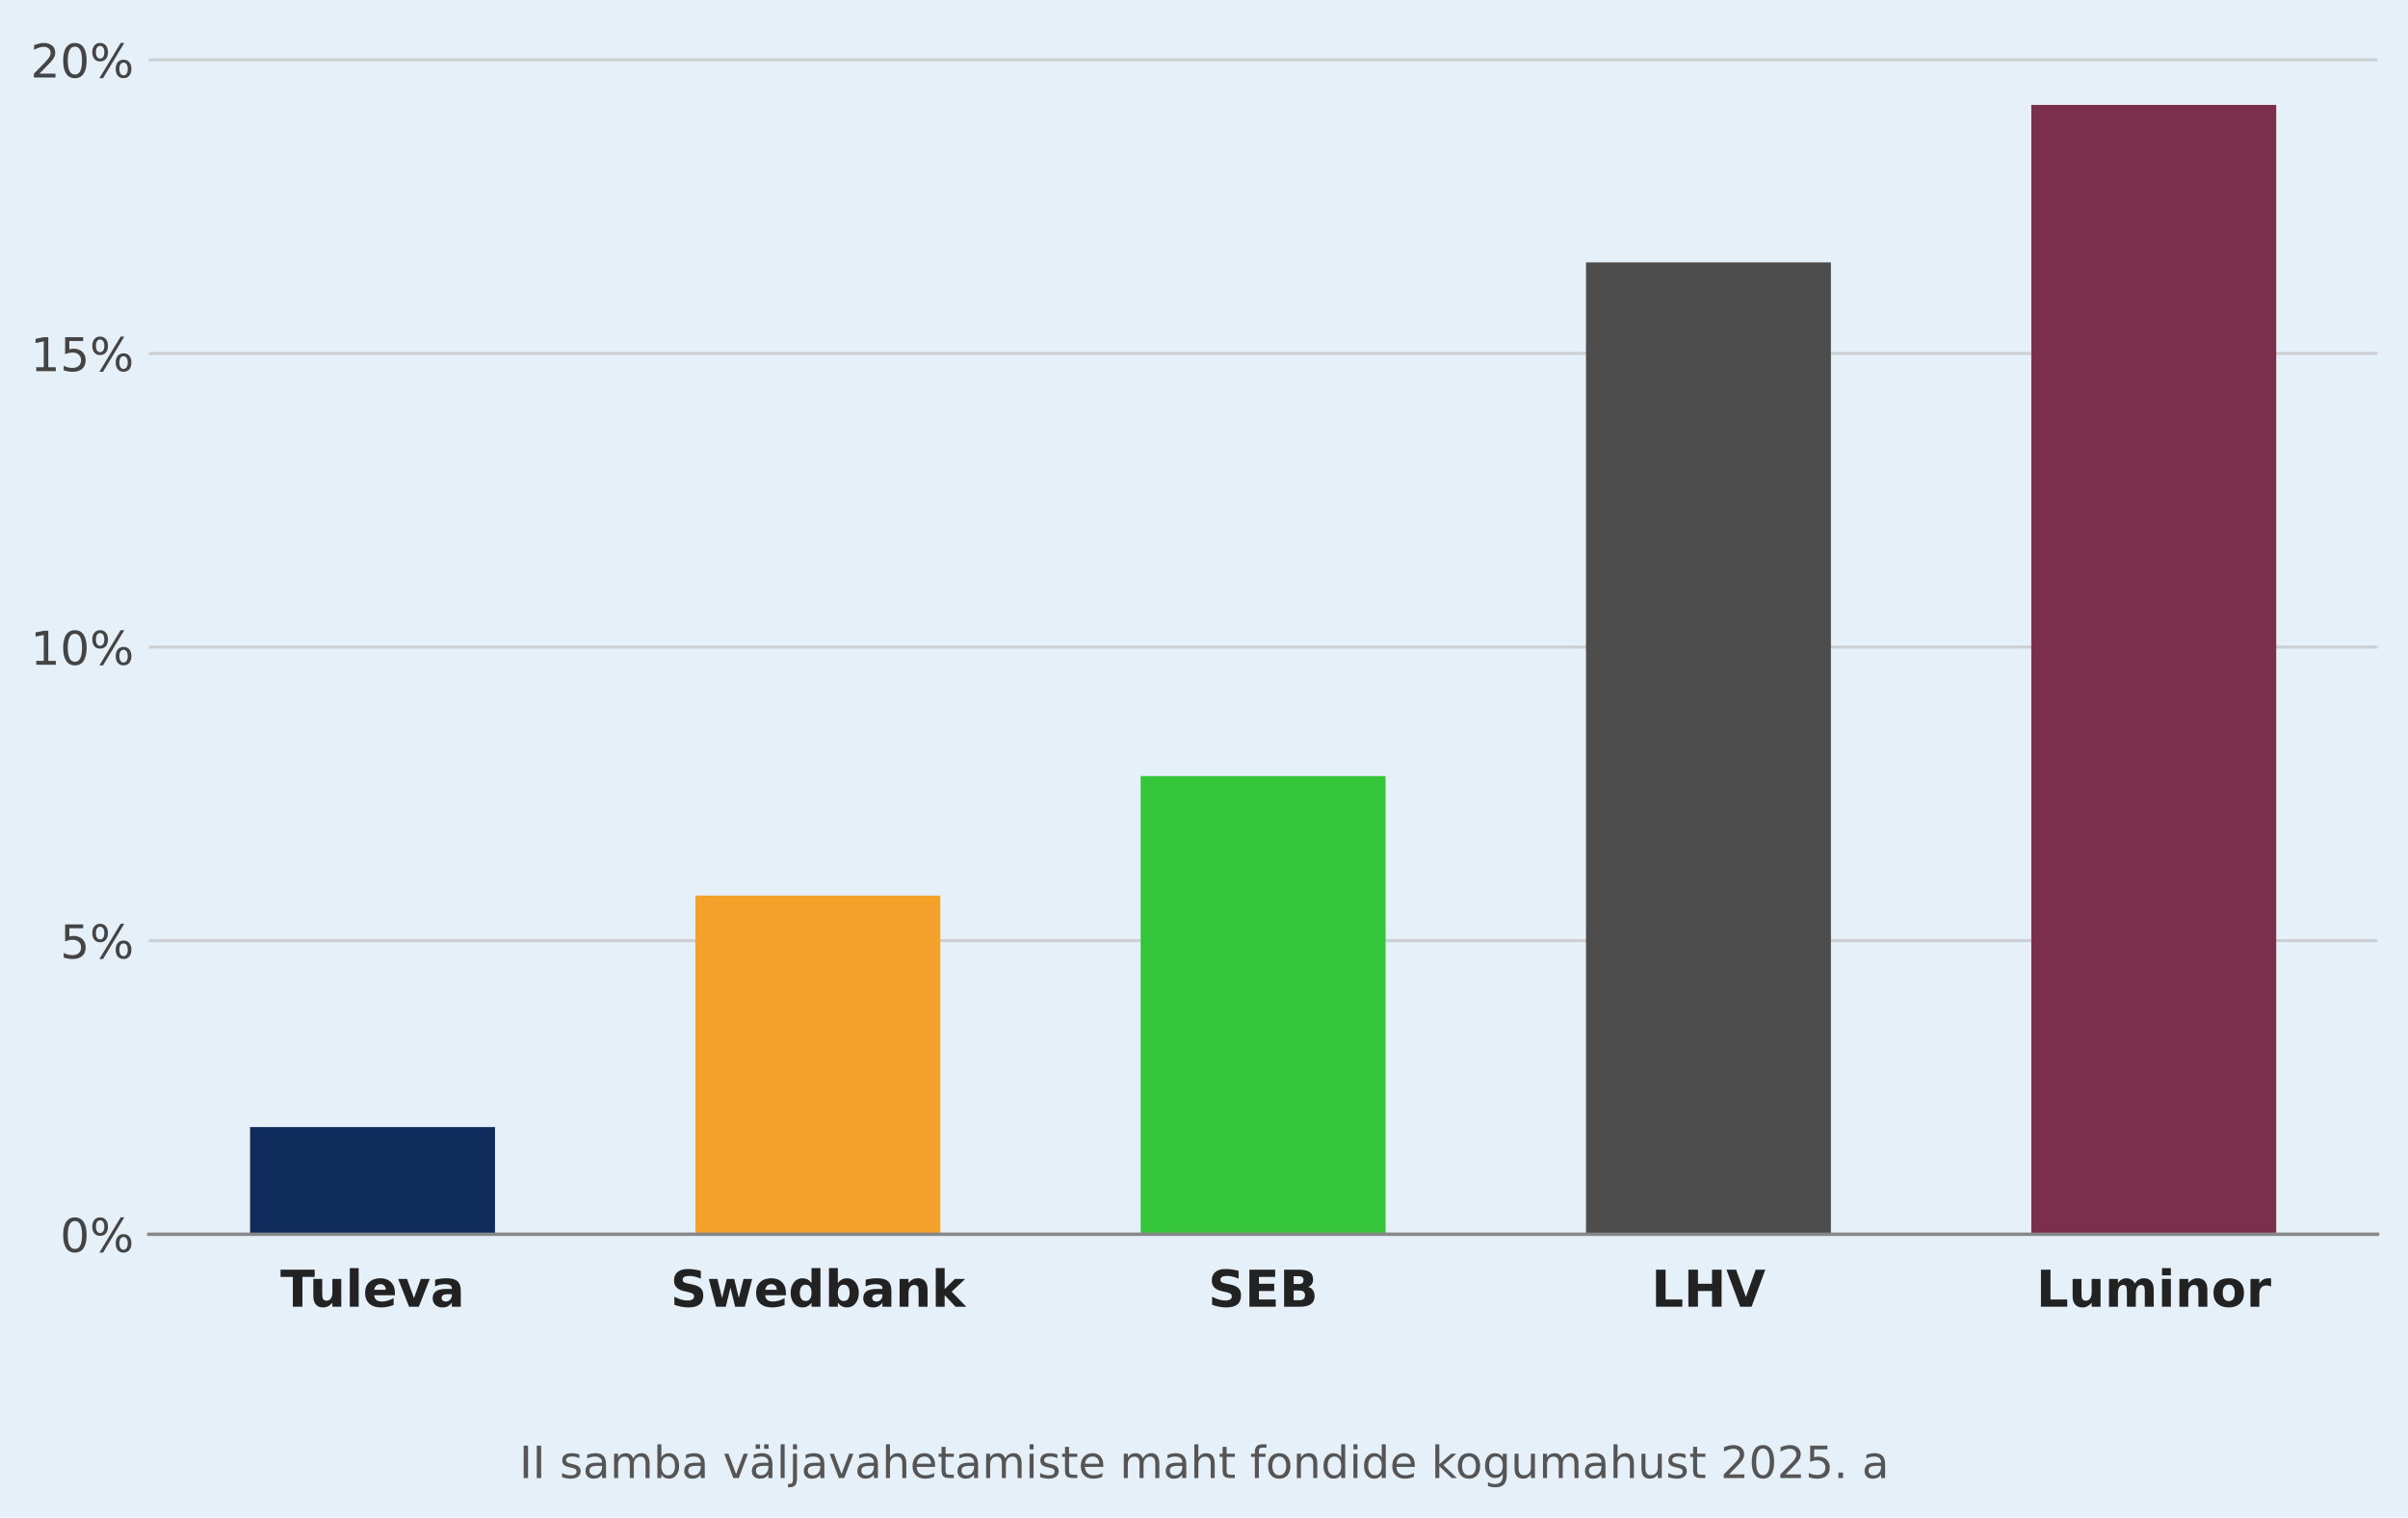
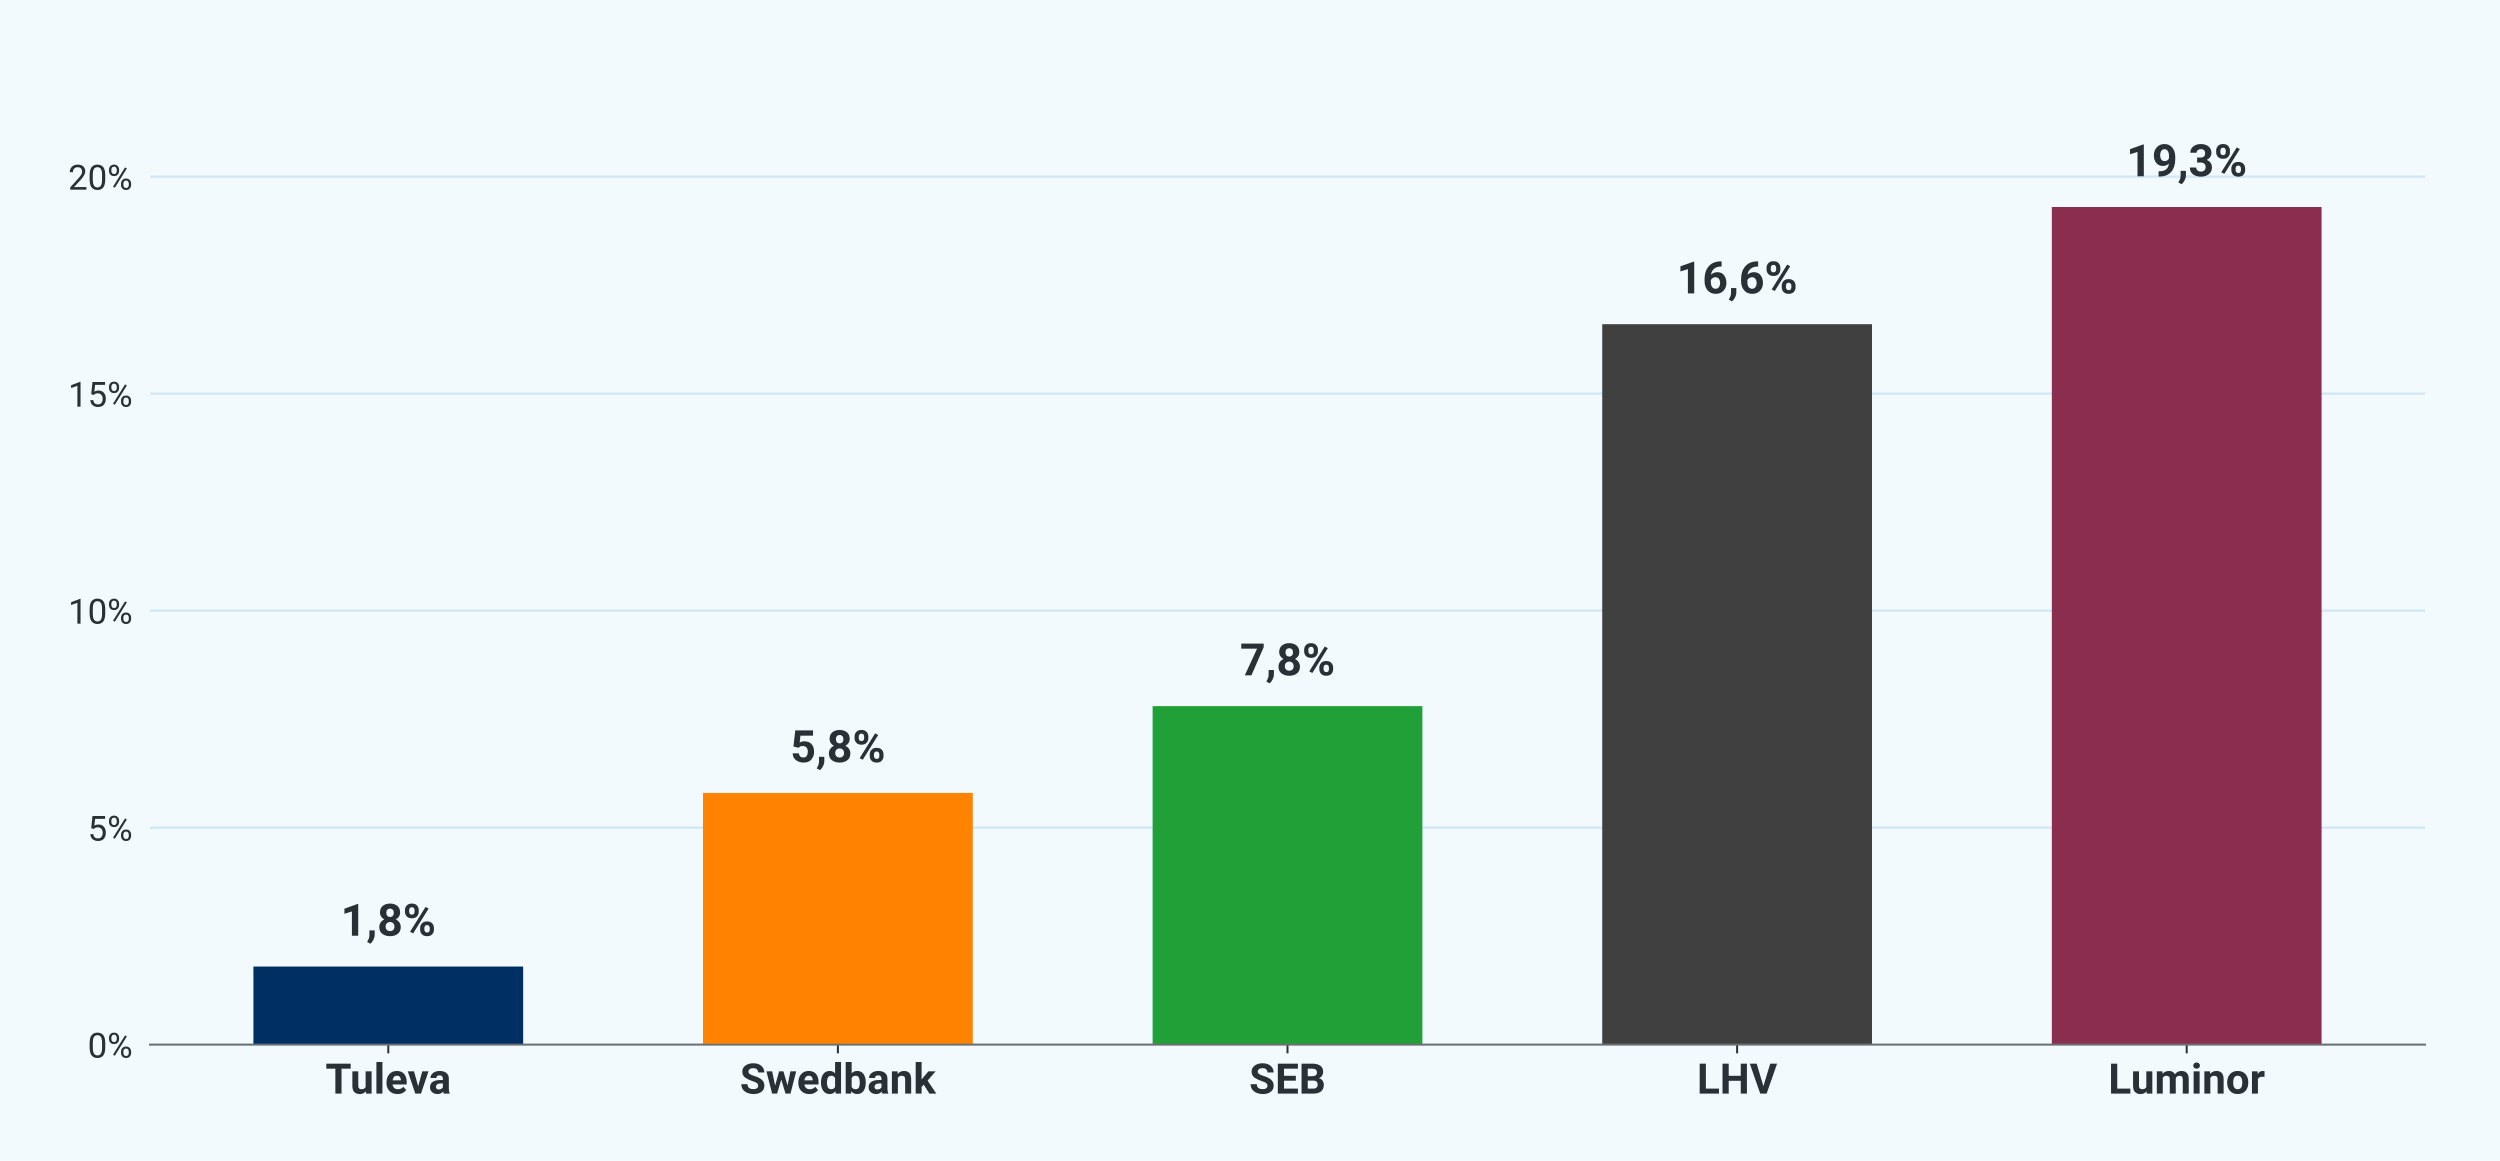
- <svg xmlns="http://www.w3.org/2000/svg" xmlns:xlink="http://www.w3.org/1999/xlink" width="568.904pt" height="358.584pt" viewBox="0 0 568.904 358.584" version="1.1">
+ <svg xmlns="http://www.w3.org/2000/svg" xmlns:xlink="http://www.w3.org/1999/xlink" width="1008pt" height="468pt" viewBox="0 0 1008 468" version="1.1">
  <defs>
    <style type="text/css">*{stroke-linejoin: round; stroke-linecap: butt}</style>
  </defs>
  <g id="figure_1">
    <g id="patch_1">
-       <path d="M 0 358.584  L 568.904 358.584  L 568.904 0  L 0 0  z " style="fill: #e5f0f8" />
+       <path d="M 0 468  L 1008 468  L 1008 0  L 0 0  z " style="fill: #f3fafe" />
    </g>
    <g id="axes_1">
      <g id="patch_2">
-         <path d="M 35.149 291.6  L 561.704 291.6  L 561.704 7.2  L 35.149 7.2  z " style="fill: #e5f0f8" />
+         <path d="M 60.48 421.2  L 977.76 421.2  L 977.76 18.72  L 60.48 18.72  z " style="fill: #f3fafe" />
      </g>
      <g id="matplotlib.axis_1">
        <g id="xtick_1">
-           <g id="line2d_1" />
+           <g id="line2d_1">
+             <defs>
+               <path id="m924ba04d6f" d="M 0 0  L 0 3.5  " style="stroke: #293036; stroke-width: 0.8" />
+             </defs>
+             <g>
+               <use xlink:href="#m924ba04d6f" x="156.559" y="421.2" style="fill: #293036; stroke: #293036; stroke-width: 0.8" />
+             </g>
+           </g>
          <g id="text_1">
-             <g style="fill: #222222" transform="translate(66.22388 308.7181) scale(0.12 -0.12)">
-               <defs>
-                 <path id="DejaVuSans-Bold-54" d="M 31 4666  L 4331 4666  L 4331 3756  L 2784 3756  L 2784 0  L 1581 0  L 1581 3756  L 31 3756  L 31 4666  z " transform="scale(0.015625)" />
-                 <path id="DejaVuSans-Bold-75" d="M 500 1363  L 500 3500  L 1625 3500  L 1625 3150  Q 1625 2866 1622 2436  Q 1619 2006 1619 1863  Q 1619 1441 1641 1255  Q 1663 1069 1716 984  Q 1784 875 1895 815  Q 2006 756 2150 756  Q 2500 756 2700 1025  Q 2900 1294 2900 1772  L 2900 3500  L 4019 3500  L 4019 0  L 2900 0  L 2900 506  Q 2647 200 2364 54  Q 2081 -91 1741 -91  Q 1134 -91 817 281  Q 500 653 500 1363  z " transform="scale(0.015625)" />
-                 <path id="DejaVuSans-Bold-6c" d="M 538 4863  L 1656 4863  L 1656 0  L 538 0  L 538 4863  z " transform="scale(0.015625)" />
-                 <path id="DejaVuSans-Bold-65" d="M 4031 1759  L 4031 1441  L 1416 1441  Q 1456 1047 1700 850  Q 1944 653 2381 653  Q 2734 653 3104 758  Q 3475 863 3866 1075  L 3866 213  Q 3469 63 3072 -14  Q 2675 -91 2278 -91  Q 1328 -91 801 392  Q 275 875 275 1747  Q 275 2603 792 3093  Q 1309 3584 2216 3584  Q 3041 3584 3536 3087  Q 4031 2591 4031 1759  z M 2881 2131  Q 2881 2450 2695 2645  Q 2509 2841 2209 2841  Q 1884 2841 1681 2658  Q 1478 2475 1428 2131  L 2881 2131  z " transform="scale(0.015625)" />
-                 <path id="DejaVuSans-Bold-76" d="M 97 3500  L 1216 3500  L 2088 1081  L 2956 3500  L 4078 3500  L 2700 0  L 1472 0  L 97 3500  z " transform="scale(0.015625)" />
-                 <path id="DejaVuSans-Bold-61" d="M 2106 1575  Q 1756 1575 1579 1456  Q 1403 1338 1403 1106  Q 1403 894 1545 773  Q 1688 653 1941 653  Q 2256 653 2472 879  Q 2688 1106 2688 1447  L 2688 1575  L 2106 1575  z M 3816 1997  L 3816 0  L 2688 0  L 2688 519  Q 2463 200 2181 54  Q 1900 -91 1497 -91  Q 953 -91 614 226  Q 275 544 275 1050  Q 275 1666 698 1953  Q 1122 2241 2028 2241  L 2688 2241  L 2688 2328  Q 2688 2594 2478 2717  Q 2269 2841 1825 2841  Q 1466 2841 1156 2769  Q 847 2697 581 2553  L 581 3406  Q 941 3494 1303 3539  Q 1666 3584 2028 3584  Q 2975 3584 3395 3211  Q 3816 2838 3816 1997  z " transform="scale(0.015625)" />
-               </defs>
-               <use xlink:href="#DejaVuSans-Bold-54" />
-               <use xlink:href="#DejaVuSans-Bold-75" transform="translate(57.21289 0)" />
-               <use xlink:href="#DejaVuSans-Bold-6c" transform="translate(128.4043 0)" />
-               <use xlink:href="#DejaVuSans-Bold-65" transform="translate(162.6816 0)" />
-               <use xlink:href="#DejaVuSans-Bold-76" transform="translate(230.5039 0)" />
-               <use xlink:href="#DejaVuSans-Bold-61" transform="translate(295.6895 0)" />
-             </g>
+             <text style="font-weight: 700; font-size: 17px; font-family: 'Roboto', 'Roboto Flex', 'Helvetica Neue', 'Arial', 'DejaVu Sans', sans-serif; text-anchor: middle; fill: #293036" x="156.559" y="440.95" transform="rotate(-0 156.5587 440.95)">Tuleva</text>
          </g>
        </g>
        <g id="xtick_2">
-           <g id="line2d_2" />
+           <g id="line2d_2">
+             <g>
+               <use xlink:href="#m924ba04d6f" x="337.839" y="421.2" style="fill: #293036; stroke: #293036; stroke-width: 0.8" />
+             </g>
+           </g>
          <g id="text_2">
-             <g style="fill: #222222" transform="translate(158.3872 308.7181) scale(0.12 -0.12)">
-               <defs>
-                 <path id="DejaVuSans-Bold-53" d="M 3834 4519  L 3834 3531  Q 3450 3703 3084 3790  Q 2719 3878 2394 3878  Q 1963 3878 1756 3759  Q 1550 3641 1550 3391  Q 1550 3203 1689 3098  Q 1828 2994 2194 2919  L 2706 2816  Q 3484 2659 3812 2340  Q 4141 2022 4141 1434  Q 4141 663 3683 286  Q 3225 -91 2284 -91  Q 1841 -91 1394 -6  Q 947 78 500 244  L 500 1259  Q 947 1022 1364 901  Q 1781 781 2169 781  Q 2563 781 2772 912  Q 2981 1044 2981 1288  Q 2981 1506 2839 1625  Q 2697 1744 2272 1838  L 1806 1941  Q 1106 2091 782 2419  Q 459 2747 459 3303  Q 459 4000 909 4375  Q 1359 4750 2203 4750  Q 2588 4750 2994 4692  Q 3400 4634 3834 4519  z " transform="scale(0.015625)" />
-                 <path id="DejaVuSans-Bold-77" d="M 225 3500  L 1313 3500  L 1900 1088  L 2491 3500  L 3425 3500  L 4013 1113  L 4603 3500  L 5691 3500  L 4769 0  L 3547 0  L 2956 2406  L 2369 0  L 1147 0  L 225 3500  z " transform="scale(0.015625)" />
-                 <path id="DejaVuSans-Bold-64" d="M 2919 2988  L 2919 4863  L 4044 4863  L 4044 0  L 2919 0  L 2919 506  Q 2688 197 2409 53  Q 2131 -91 1766 -91  Q 1119 -91 703 423  Q 288 938 288 1747  Q 288 2556 703 3070  Q 1119 3584 1766 3584  Q 2128 3584 2408 3439  Q 2688 3294 2919 2988  z M 2181 722  Q 2541 722 2730 984  Q 2919 1247 2919 1747  Q 2919 2247 2730 2509  Q 2541 2772 2181 2772  Q 1825 2772 1636 2509  Q 1447 2247 1447 1747  Q 1447 1247 1636 984  Q 1825 722 2181 722  z " transform="scale(0.015625)" />
-                 <path id="DejaVuSans-Bold-62" d="M 2400 722  Q 2759 722 2948 984  Q 3138 1247 3138 1747  Q 3138 2247 2948 2509  Q 2759 2772 2400 2772  Q 2041 2772 1848 2508  Q 1656 2244 1656 1747  Q 1656 1250 1848 986  Q 2041 722 2400 722  z M 1656 2988  Q 1888 3294 2169 3439  Q 2450 3584 2816 3584  Q 3463 3584 3878 3070  Q 4294 2556 4294 1747  Q 4294 938 3878 423  Q 3463 -91 2816 -91  Q 2450 -91 2169 54  Q 1888 200 1656 506  L 1656 0  L 538 0  L 538 4863  L 1656 4863  L 1656 2988  z " transform="scale(0.015625)" />
-                 <path id="DejaVuSans-Bold-6e" d="M 4056 2131  L 4056 0  L 2931 0  L 2931 347  L 2931 1631  Q 2931 2084 2911 2256  Q 2891 2428 2841 2509  Q 2775 2619 2662 2680  Q 2550 2741 2406 2741  Q 2056 2741 1856 2470  Q 1656 2200 1656 1722  L 1656 0  L 538 0  L 538 3500  L 1656 3500  L 1656 2988  Q 1909 3294 2193 3439  Q 2478 3584 2822 3584  Q 3428 3584 3742 3212  Q 4056 2841 4056 2131  z " transform="scale(0.015625)" />
-                 <path id="DejaVuSans-Bold-6b" d="M 538 4863  L 1656 4863  L 1656 2216  L 2944 3500  L 4244 3500  L 2534 1894  L 4378 0  L 3022 0  L 1656 1459  L 1656 0  L 538 0  L 538 4863  z " transform="scale(0.015625)" />
-               </defs>
-               <use xlink:href="#DejaVuSans-Bold-53" />
-               <use xlink:href="#DejaVuSans-Bold-77" transform="translate(72.02148 0)" />
-               <use xlink:href="#DejaVuSans-Bold-65" transform="translate(164.4043 0)" />
-               <use xlink:href="#DejaVuSans-Bold-64" transform="translate(232.2266 0)" />
-               <use xlink:href="#DejaVuSans-Bold-62" transform="translate(303.8086 0)" />
-               <use xlink:href="#DejaVuSans-Bold-61" transform="translate(375.3906 0)" />
-               <use xlink:href="#DejaVuSans-Bold-6e" transform="translate(442.8711 0)" />
-               <use xlink:href="#DejaVuSans-Bold-6b" transform="translate(514.0625 0)" />
-             </g>
+             <text style="font-weight: 700; font-size: 17px; font-family: 'Roboto', 'Roboto Flex', 'Helvetica Neue', 'Arial', 'DejaVu Sans', sans-serif; text-anchor: middle; fill: #293036" x="337.839" y="440.95" transform="rotate(-0 337.8394 440.95)">Swedbank</text>
          </g>
        </g>
        <g id="xtick_3">
-           <g id="line2d_3" />
+           <g id="line2d_3">
+             <g>
+               <use xlink:href="#m924ba04d6f" x="519.12" y="421.2" style="fill: #293036; stroke: #293036; stroke-width: 0.8" />
+             </g>
+           </g>
          <g id="text_3">
-             <g style="fill: #222222" transform="translate(285.4339 308.7181) scale(0.12 -0.12)">
-               <defs>
-                 <path id="DejaVuSans-Bold-45" d="M 588 4666  L 3834 4666  L 3834 3756  L 1791 3756  L 1791 2888  L 3713 2888  L 3713 1978  L 1791 1978  L 1791 909  L 3903 909  L 3903 0  L 588 0  L 588 4666  z " transform="scale(0.015625)" />
-                 <path id="DejaVuSans-Bold-42" d="M 2456 2859  Q 2741 2859 2887 2984  Q 3034 3109 3034 3353  Q 3034 3594 2887 3720  Q 2741 3847 2456 3847  L 1791 3847  L 1791 2859  L 2456 2859  z M 2497 819  Q 2859 819 3042 972  Q 3225 1125 3225 1434  Q 3225 1738 3044 1889  Q 2863 2041 2497 2041  L 1791 2041  L 1791 819  L 2497 819  z M 3616 2497  Q 4003 2384 4215 2081  Q 4428 1778 4428 1338  Q 4428 663 3972 331  Q 3516 0 2584 0  L 588 0  L 588 4666  L 2394 4666  Q 3366 4666 3802 4372  Q 4238 4078 4238 3431  Q 4238 3091 4078 2852  Q 3919 2613 3616 2497  z " transform="scale(0.015625)" />
-               </defs>
-               <use xlink:href="#DejaVuSans-Bold-53" />
-               <use xlink:href="#DejaVuSans-Bold-45" transform="translate(72.02148 0)" />
-               <use xlink:href="#DejaVuSans-Bold-42" transform="translate(140.332 0)" />
-             </g>
+             <text style="font-weight: 700; font-size: 17px; font-family: 'Roboto', 'Roboto Flex', 'Helvetica Neue', 'Arial', 'DejaVu Sans', sans-serif; text-anchor: middle; fill: #293036" x="519.12" y="440.95" transform="rotate(-0 519.12 440.95)">SEB</text>
          </g>
        </g>
        <g id="xtick_4">
-           <g id="line2d_4" />
+           <g id="line2d_4">
+             <g>
+               <use xlink:href="#m924ba04d6f" x="700.401" y="421.2" style="fill: #293036; stroke: #293036; stroke-width: 0.8" />
+             </g>
+           </g>
          <g id="text_4">
-             <g style="fill: #222222" transform="translate(390.1447 308.7181) scale(0.12 -0.12)">
-               <defs>
-                 <path id="DejaVuSans-Bold-4c" d="M 588 4666  L 1791 4666  L 1791 909  L 3903 909  L 3903 0  L 588 0  L 588 4666  z " transform="scale(0.015625)" />
-                 <path id="DejaVuSans-Bold-48" d="M 588 4666  L 1791 4666  L 1791 2888  L 3566 2888  L 3566 4666  L 4769 4666  L 4769 0  L 3566 0  L 3566 1978  L 1791 1978  L 1791 0  L 588 0  L 588 4666  z " transform="scale(0.015625)" />
-                 <path id="DejaVuSans-Bold-56" d="M 31 4666  L 1241 4666  L 2478 1222  L 3713 4666  L 4922 4666  L 3194 0  L 1759 0  L 31 4666  z " transform="scale(0.015625)" />
-               </defs>
-               <use xlink:href="#DejaVuSans-Bold-4c" />
-               <use xlink:href="#DejaVuSans-Bold-48" transform="translate(63.7207 0)" />
-               <use xlink:href="#DejaVuSans-Bold-56" transform="translate(147.4121 0)" />
-             </g>
+             <text style="font-weight: 700; font-size: 17px; font-family: 'Roboto', 'Roboto Flex', 'Helvetica Neue', 'Arial', 'DejaVu Sans', sans-serif; text-anchor: middle; fill: #293036" x="700.401" y="440.95" transform="rotate(-0 700.4006 440.95)">LHV</text>
          </g>
        </g>
        <g id="xtick_5">
-           <g id="line2d_5" />
+           <g id="line2d_5">
+             <g>
+               <use xlink:href="#m924ba04d6f" x="881.681" y="421.2" style="fill: #293036; stroke: #293036; stroke-width: 0.8" />
+             </g>
+           </g>
          <g id="text_5">
-             <g style="fill: #222222" transform="translate(481.0827 308.7181) scale(0.12 -0.12)">
-               <defs>
-                 <path id="DejaVuSans-Bold-6d" d="M 3781 2919  Q 3994 3244 4286 3414  Q 4578 3584 4928 3584  Q 5531 3584 5847 3212  Q 6163 2841 6163 2131  L 6163 0  L 5038 0  L 5038 1825  Q 5041 1866 5042 1909  Q 5044 1953 5044 2034  Q 5044 2406 4934 2573  Q 4825 2741 4581 2741  Q 4263 2741 4089 2478  Q 3916 2216 3909 1719  L 3909 0  L 2784 0  L 2784 1825  Q 2784 2406 2684 2573  Q 2584 2741 2328 2741  Q 2006 2741 1831 2477  Q 1656 2213 1656 1722  L 1656 0  L 531 0  L 531 3500  L 1656 3500  L 1656 2988  Q 1863 3284 2130 3434  Q 2397 3584 2719 3584  Q 3081 3584 3359 3409  Q 3638 3234 3781 2919  z " transform="scale(0.015625)" />
-                 <path id="DejaVuSans-Bold-69" d="M 538 3500  L 1656 3500  L 1656 0  L 538 0  L 538 3500  z M 538 4863  L 1656 4863  L 1656 3950  L 538 3950  L 538 4863  z " transform="scale(0.015625)" />
-                 <path id="DejaVuSans-Bold-6f" d="M 2203 2784  Q 1831 2784 1636 2517  Q 1441 2250 1441 1747  Q 1441 1244 1636 976  Q 1831 709 2203 709  Q 2569 709 2762 976  Q 2956 1244 2956 1747  Q 2956 2250 2762 2517  Q 2569 2784 2203 2784  z M 2203 3584  Q 3106 3584 3614 3096  Q 4122 2609 4122 1747  Q 4122 884 3614 396  Q 3106 -91 2203 -91  Q 1297 -91 786 396  Q 275 884 275 1747  Q 275 2609 786 3096  Q 1297 3584 2203 3584  z " transform="scale(0.015625)" />
-                 <path id="DejaVuSans-Bold-72" d="M 3138 2547  Q 2991 2616 2845 2648  Q 2700 2681 2553 2681  Q 2122 2681 1889 2404  Q 1656 2128 1656 1613  L 1656 0  L 538 0  L 538 3500  L 1656 3500  L 1656 2925  Q 1872 3269 2151 3426  Q 2431 3584 2822 3584  Q 2878 3584 2943 3579  Q 3009 3575 3134 3559  L 3138 2547  z " transform="scale(0.015625)" />
-               </defs>
-               <use xlink:href="#DejaVuSans-Bold-4c" />
-               <use xlink:href="#DejaVuSans-Bold-75" transform="translate(63.7207 0)" />
-               <use xlink:href="#DejaVuSans-Bold-6d" transform="translate(134.9121 0)" />
-               <use xlink:href="#DejaVuSans-Bold-69" transform="translate(239.1113 0)" />
-               <use xlink:href="#DejaVuSans-Bold-6e" transform="translate(273.3887 0)" />
-               <use xlink:href="#DejaVuSans-Bold-6f" transform="translate(344.5801 0)" />
-               <use xlink:href="#DejaVuSans-Bold-72" transform="translate(413.2812 0)" />
-             </g>
+             <text style="font-weight: 700; font-size: 17px; font-family: 'Roboto', 'Roboto Flex', 'Helvetica Neue', 'Arial', 'DejaVu Sans', sans-serif; text-anchor: middle; fill: #293036" x="881.681" y="440.95" transform="rotate(-0 881.6813 440.95)">Luminor</text>
          </g>
        </g>
      </g>
      <g id="matplotlib.axis_2">
        <g id="ytick_1">
          <g id="line2d_6">
-             <path d="M 35.149 291.6  L 561.704 291.6  " clip-path="url(#p8d4bcd86ec)" style="fill: none; stroke: #bbbbbb; stroke-opacity: 0.6; stroke-width: 0.7; stroke-linecap: square" />
+             <path d="M 60.48 421.2  L 977.76 421.2  " clip-path="url(#p5204984de0)" style="fill: none; stroke: #d3e8f5; stroke-linecap: square" />
          </g>
-           <g id="line2d_7" />
          <g id="text_6">
-             <g style="fill: #444444" transform="translate(14.19875 295.7791) scale(0.11 -0.11)">
-               <defs>
-                 <path id="DejaVuSans-30" d="M 2034 4250  Q 1547 4250 1301 3770  Q 1056 3291 1056 2328  Q 1056 1369 1301 889  Q 1547 409 2034 409  Q 2525 409 2770 889  Q 3016 1369 3016 2328  Q 3016 3291 2770 3770  Q 2525 4250 2034 4250  z M 2034 4750  Q 2819 4750 3233 4129  Q 3647 3509 3647 2328  Q 3647 1150 3233 529  Q 2819 -91 2034 -91  Q 1250 -91 836 529  Q 422 1150 422 2328  Q 422 3509 836 4129  Q 1250 4750 2034 4750  z " transform="scale(0.015625)" />
-                 <path id="DejaVuSans-25" d="M 4653 2053  Q 4381 2053 4226 1822  Q 4072 1591 4072 1178  Q 4072 772 4226 539  Q 4381 306 4653 306  Q 4919 306 5073 539  Q 5228 772 5228 1178  Q 5228 1588 5073 1820  Q 4919 2053 4653 2053  z M 4653 2450  Q 5147 2450 5437 2106  Q 5728 1763 5728 1178  Q 5728 594 5436 251  Q 5144 -91 4653 -91  Q 4153 -91 3862 251  Q 3572 594 3572 1178  Q 3572 1766 3864 2108  Q 4156 2450 4653 2450  z M 1428 4353  Q 1159 4353 1004 4120  Q 850 3888 850 3481  Q 850 3069 1003 2837  Q 1156 2606 1428 2606  Q 1700 2606 1854 2837  Q 2009 3069 2009 3481  Q 2009 3884 1853 4118  Q 1697 4353 1428 4353  z M 4250 4750  L 4750 4750  L 1831 -91  L 1331 -91  L 4250 4750  z M 1428 4750  Q 1922 4750 2215 4408  Q 2509 4066 2509 3481  Q 2509 2891 2217 2550  Q 1925 2209 1428 2209  Q 931 2209 642 2551  Q 353 2894 353 3481  Q 353 4063 643 4406  Q 934 4750 1428 4750  z " transform="scale(0.015625)" />
-               </defs>
-               <use xlink:href="#DejaVuSans-30" />
-               <use xlink:href="#DejaVuSans-25" transform="translate(63.62305 0)" />
-             </g>
+             <text style="font-size: 14px; font-family: 'Roboto', 'Roboto Flex', 'Helvetica Neue', 'Arial', 'DejaVu Sans', sans-serif; text-anchor: end; fill: #293036" x="53.48" y="426.45" transform="rotate(-0 53.48 426.45)">0%</text>
          </g>
        </g>
        <g id="ytick_2">
-           <g id="line2d_8">
-             <path d="M 35.149 222.234  L 561.704 222.234  " clip-path="url(#p8d4bcd86ec)" style="fill: none; stroke: #bbbbbb; stroke-opacity: 0.6; stroke-width: 0.7; stroke-linecap: square" />
+           <g id="line2d_7">
+             <path d="M 60.48 333.704  L 977.76 333.704  " clip-path="url(#p5204984de0)" style="fill: none; stroke: #d3e8f5; stroke-linecap: square" />
          </g>
-           <g id="line2d_9" />
          <g id="text_7">
-             <g style="fill: #444444" transform="translate(14.19875 226.4133) scale(0.11 -0.11)">
-               <defs>
-                 <path id="DejaVuSans-35" d="M 691 4666  L 3169 4666  L 3169 4134  L 1269 4134  L 1269 2991  Q 1406 3038 1543 3061  Q 1681 3084 1819 3084  Q 2600 3084 3056 2656  Q 3513 2228 3513 1497  Q 3513 744 3044 326  Q 2575 -91 1722 -91  Q 1428 -91 1123 -41  Q 819 9 494 109  L 494 744  Q 775 591 1075 516  Q 1375 441 1709 441  Q 2250 441 2565 725  Q 2881 1009 2881 1497  Q 2881 1984 2565 2268  Q 2250 2553 1709 2553  Q 1456 2553 1204 2497  Q 953 2441 691 2322  L 691 4666  z " transform="scale(0.015625)" />
-               </defs>
-               <use xlink:href="#DejaVuSans-35" />
-               <use xlink:href="#DejaVuSans-25" transform="translate(63.62305 0)" />
-             </g>
+             <text style="font-size: 14px; font-family: 'Roboto', 'Roboto Flex', 'Helvetica Neue', 'Arial', 'DejaVu Sans', sans-serif; text-anchor: end; fill: #293036" x="53.48" y="338.954" transform="rotate(-0 53.48 338.9543)">5%</text>
          </g>
        </g>
        <g id="ytick_3">
-           <g id="line2d_10">
-             <path d="M 35.149 152.868  L 561.704 152.868  " clip-path="url(#p8d4bcd86ec)" style="fill: none; stroke: #bbbbbb; stroke-opacity: 0.6; stroke-width: 0.7; stroke-linecap: square" />
+           <g id="line2d_8">
+             <path d="M 60.48 246.209  L 977.76 246.209  " clip-path="url(#p5204984de0)" style="fill: none; stroke: #d3e8f5; stroke-linecap: square" />
          </g>
-           <g id="line2d_11" />
          <g id="text_8">
-             <g style="fill: #444444" transform="translate(7.2 157.0474) scale(0.11 -0.11)">
-               <defs>
-                 <path id="DejaVuSans-31" d="M 794 531  L 1825 531  L 1825 4091  L 703 3866  L 703 4441  L 1819 4666  L 2450 4666  L 2450 531  L 3481 531  L 3481 0  L 794 0  L 794 531  z " transform="scale(0.015625)" />
-               </defs>
-               <use xlink:href="#DejaVuSans-31" />
-               <use xlink:href="#DejaVuSans-30" transform="translate(63.62305 0)" />
-               <use xlink:href="#DejaVuSans-25" transform="translate(127.2461 0)" />
-             </g>
+             <text style="font-size: 14px; font-family: 'Roboto', 'Roboto Flex', 'Helvetica Neue', 'Arial', 'DejaVu Sans', sans-serif; text-anchor: end; fill: #293036" x="53.48" y="251.459" transform="rotate(-0 53.48 251.4587)">10%</text>
          </g>
        </g>
        <g id="ytick_4">
-           <g id="line2d_12">
-             <path d="M 35.149 83.502  L 561.704 83.502  " clip-path="url(#p8d4bcd86ec)" style="fill: none; stroke: #bbbbbb; stroke-opacity: 0.6; stroke-width: 0.7; stroke-linecap: square" />
+           <g id="line2d_9">
+             <path d="M 60.48 158.713  L 977.76 158.713  " clip-path="url(#p5204984de0)" style="fill: none; stroke: #d3e8f5; stroke-linecap: square" />
          </g>
-           <g id="line2d_13" />
          <g id="text_9">
-             <g style="fill: #444444" transform="translate(7.2 87.68158) scale(0.11 -0.11)">
-               <use xlink:href="#DejaVuSans-31" />
-               <use xlink:href="#DejaVuSans-35" transform="translate(63.62305 0)" />
-               <use xlink:href="#DejaVuSans-25" transform="translate(127.2461 0)" />
-             </g>
+             <text style="font-size: 14px; font-family: 'Roboto', 'Roboto Flex', 'Helvetica Neue', 'Arial', 'DejaVu Sans', sans-serif; text-anchor: end; fill: #293036" x="53.48" y="163.963" transform="rotate(-0 53.48 163.963)">15%</text>
          </g>
        </g>
        <g id="ytick_5">
-           <g id="line2d_14">
-             <path d="M 35.149 14.137  L 561.704 14.137  " clip-path="url(#p8d4bcd86ec)" style="fill: none; stroke: #bbbbbb; stroke-opacity: 0.6; stroke-width: 0.7; stroke-linecap: square" />
+           <g id="line2d_10">
+             <path d="M 60.48 71.217  L 977.76 71.217  " clip-path="url(#p5204984de0)" style="fill: none; stroke: #d3e8f5; stroke-linecap: square" />
          </g>
-           <g id="line2d_15" />
          <g id="text_10">
-             <g style="fill: #444444" transform="translate(7.2 18.31573) scale(0.11 -0.11)">
-               <defs>
-                 <path id="DejaVuSans-32" d="M 1228 531  L 3431 531  L 3431 0  L 469 0  L 469 531  Q 828 903 1448 1529  Q 2069 2156 2228 2338  Q 2531 2678 2651 2914  Q 2772 3150 2772 3378  Q 2772 3750 2511 3984  Q 2250 4219 1831 4219  Q 1534 4219 1204 4116  Q 875 4013 500 3803  L 500 4441  Q 881 4594 1212 4672  Q 1544 4750 1819 4750  Q 2544 4750 2975 4387  Q 3406 4025 3406 3419  Q 3406 3131 3298 2873  Q 3191 2616 2906 2266  Q 2828 2175 2409 1742  Q 1991 1309 1228 531  z " transform="scale(0.015625)" />
-               </defs>
-               <use xlink:href="#DejaVuSans-32" />
-               <use xlink:href="#DejaVuSans-30" transform="translate(63.62305 0)" />
-               <use xlink:href="#DejaVuSans-25" transform="translate(127.2461 0)" />
-             </g>
+             <text style="font-size: 14px; font-family: 'Roboto', 'Roboto Flex', 'Helvetica Neue', 'Arial', 'DejaVu Sans', sans-serif; text-anchor: end; fill: #293036" x="53.48" y="76.467" transform="rotate(-0 53.48 76.46739)">20%</text>
          </g>
        </g>
      </g>
      <g id="patch_3">
-         <path d="M 59.084 291.6  L 116.947 291.6  L 116.947 266.27  L 59.084 266.27  z " clip-path="url(#p8d4bcd86ec)" style="fill: #0e2b5c" />
+         <path d="M 102.175 421.2  L 210.943 421.2  L 210.943 389.702  L 102.175 389.702  z " clip-path="url(#p5204984de0)" style="fill: #002f63" />
      </g>
      <g id="patch_4">
-         <path d="M 164.289 291.6  L 222.153 291.6  L 222.153 211.583  L 164.289 211.583  z " clip-path="url(#p8d4bcd86ec)" style="fill: #f4a12c" />
+         <path d="M 283.455 421.2  L 392.224 421.2  L 392.224 319.705  L 283.455 319.705  z " clip-path="url(#p5204984de0)" style="fill: #ff8200" />
      </g>
      <g id="patch_5">
-         <path d="M 269.495 291.6  L 327.358 291.6  L 327.358 183.356  L 269.495 183.356  z " clip-path="url(#p8d4bcd86ec)" style="fill: #34c53a" />
+         <path d="M 464.736 421.2  L 573.504 421.2  L 573.504 284.707  L 464.736 284.707  z " clip-path="url(#p5204984de0)" style="fill: #21a038" />
      </g>
      <g id="patch_6">
-         <path d="M 374.701 291.6  L 432.564 291.6  L 432.564 61.982  L 374.701 61.982  z " clip-path="url(#p8d4bcd86ec)" style="fill: #4d4d4d" />
+         <path d="M 646.016 421.2  L 754.785 421.2  L 754.785 130.714  L 646.016 130.714  z " clip-path="url(#p5204984de0)" style="fill: #404040" />
      </g>
      <g id="patch_7">
-         <path d="M 479.907 291.6  L 537.77 291.6  L 537.77 24.784  L 479.907 24.784  z " clip-path="url(#p8d4bcd86ec)" style="fill: #7c2f4c" />
+         <path d="M 827.297 421.2  L 936.065 421.2  L 936.065 83.467  L 827.297 83.467  z " clip-path="url(#p5204984de0)" style="fill: #8b2d4f" />
      </g>
      <g id="patch_8">
-         <path d="M 35.149 291.6  L 561.704 291.6  " style="fill: none; stroke: #888888; stroke-width: 0.8; stroke-linejoin: miter; stroke-linecap: square" />
+         <path d="M 60.48 421.2  L 977.76 421.2  " style="fill: none; stroke: #6b7074; stroke-width: 0.8; stroke-linejoin: miter; stroke-linecap: square" />
      </g>
-     </g>
-     <g id="text_11">
-       <g style="fill: #555555" transform="translate(122.6918 349.2) scale(0.105 -0.105)">
-         <defs>
-           <path id="DejaVuSans-49" d="M 628 4666  L 1259 4666  L 1259 0  L 628 0  L 628 4666  z " transform="scale(0.015625)" />
-           <path id="DejaVuSans-20" transform="scale(0.015625)" />
-           <path id="DejaVuSans-73" d="M 2834 3397  L 2834 2853  Q 2591 2978 2328 3040  Q 2066 3103 1784 3103  Q 1356 3103 1142 2972  Q 928 2841 928 2578  Q 928 2378 1081 2264  Q 1234 2150 1697 2047  L 1894 2003  Q 2506 1872 2764 1633  Q 3022 1394 3022 966  Q 3022 478 2636 193  Q 2250 -91 1575 -91  Q 1294 -91 989 -36  Q 684 19 347 128  L 347 722  Q 666 556 975 473  Q 1284 391 1588 391  Q 1994 391 2212 530  Q 2431 669 2431 922  Q 2431 1156 2273 1281  Q 2116 1406 1581 1522  L 1381 1569  Q 847 1681 609 1914  Q 372 2147 372 2553  Q 372 3047 722 3315  Q 1072 3584 1716 3584  Q 2034 3584 2315 3537  Q 2597 3491 2834 3397  z " transform="scale(0.015625)" />
-           <path id="DejaVuSans-61" d="M 2194 1759  Q 1497 1759 1228 1600  Q 959 1441 959 1056  Q 959 750 1161 570  Q 1363 391 1709 391  Q 2188 391 2477 730  Q 2766 1069 2766 1631  L 2766 1759  L 2194 1759  z M 3341 1997  L 3341 0  L 2766 0  L 2766 531  Q 2569 213 2275 61  Q 1981 -91 1556 -91  Q 1019 -91 701 211  Q 384 513 384 1019  Q 384 1609 779 1909  Q 1175 2209 1959 2209  L 2766 2209  L 2766 2266  Q 2766 2663 2505 2880  Q 2244 3097 1772 3097  Q 1472 3097 1187 3025  Q 903 2953 641 2809  L 641 3341  Q 956 3463 1253 3523  Q 1550 3584 1831 3584  Q 2591 3584 2966 3190  Q 3341 2797 3341 1997  z " transform="scale(0.015625)" />
-           <path id="DejaVuSans-6d" d="M 3328 2828  Q 3544 3216 3844 3400  Q 4144 3584 4550 3584  Q 5097 3584 5394 3201  Q 5691 2819 5691 2113  L 5691 0  L 5113 0  L 5113 2094  Q 5113 2597 4934 2840  Q 4756 3084 4391 3084  Q 3944 3084 3684 2787  Q 3425 2491 3425 1978  L 3425 0  L 2847 0  L 2847 2094  Q 2847 2600 2669 2842  Q 2491 3084 2119 3084  Q 1678 3084 1418 2786  Q 1159 2488 1159 1978  L 1159 0  L 581 0  L 581 3500  L 1159 3500  L 1159 2956  Q 1356 3278 1631 3431  Q 1906 3584 2284 3584  Q 2666 3584 2933 3390  Q 3200 3197 3328 2828  z " transform="scale(0.015625)" />
-           <path id="DejaVuSans-62" d="M 3116 1747  Q 3116 2381 2855 2742  Q 2594 3103 2138 3103  Q 1681 3103 1420 2742  Q 1159 2381 1159 1747  Q 1159 1113 1420 752  Q 1681 391 2138 391  Q 2594 391 2855 752  Q 3116 1113 3116 1747  z M 1159 2969  Q 1341 3281 1617 3432  Q 1894 3584 2278 3584  Q 2916 3584 3314 3078  Q 3713 2572 3713 1747  Q 3713 922 3314 415  Q 2916 -91 2278 -91  Q 1894 -91 1617 61  Q 1341 213 1159 525  L 1159 0  L 581 0  L 581 4863  L 1159 4863  L 1159 2969  z " transform="scale(0.015625)" />
-           <path id="DejaVuSans-76" d="M 191 3500  L 800 3500  L 1894 563  L 2988 3500  L 3597 3500  L 2284 0  L 1503 0  L 191 3500  z " transform="scale(0.015625)" />
-           <path id="DejaVuSans-e4" d="M 2194 1759  Q 1497 1759 1228 1600  Q 959 1441 959 1056  Q 959 750 1161 570  Q 1363 391 1709 391  Q 2188 391 2477 730  Q 2766 1069 2766 1631  L 2766 1759  L 2194 1759  z M 3341 1997  L 3341 0  L 2766 0  L 2766 531  Q 2569 213 2275 61  Q 1981 -91 1556 -91  Q 1019 -91 701 211  Q 384 513 384 1019  Q 384 1609 779 1909  Q 1175 2209 1959 2209  L 2766 2209  L 2766 2266  Q 2766 2663 2505 2880  Q 2244 3097 1772 3097  Q 1472 3097 1187 3025  Q 903 2953 641 2809  L 641 3341  Q 956 3463 1253 3523  Q 1550 3584 1831 3584  Q 2591 3584 2966 3190  Q 3341 2797 3341 1997  z M 2150 4850  L 2784 4850  L 2784 4219  L 2150 4219  L 2150 4850  z M 928 4850  L 1562 4850  L 1562 4219  L 928 4219  L 928 4850  z " transform="scale(0.015625)" />
-           <path id="DejaVuSans-6c" d="M 603 4863  L 1178 4863  L 1178 0  L 603 0  L 603 4863  z " transform="scale(0.015625)" />
-           <path id="DejaVuSans-6a" d="M 603 3500  L 1178 3500  L 1178 -63  Q 1178 -731 923 -1031  Q 669 -1331 103 -1331  L -116 -1331  L -116 -844  L 38 -844  Q 366 -844 484 -692  Q 603 -541 603 -63  L 603 3500  z M 603 4863  L 1178 4863  L 1178 4134  L 603 4134  L 603 4863  z " transform="scale(0.015625)" />
-           <path id="DejaVuSans-68" d="M 3513 2113  L 3513 0  L 2938 0  L 2938 2094  Q 2938 2591 2744 2837  Q 2550 3084 2163 3084  Q 1697 3084 1428 2787  Q 1159 2491 1159 1978  L 1159 0  L 581 0  L 581 4863  L 1159 4863  L 1159 2956  Q 1366 3272 1645 3428  Q 1925 3584 2291 3584  Q 2894 3584 3203 3211  Q 3513 2838 3513 2113  z " transform="scale(0.015625)" />
-           <path id="DejaVuSans-65" d="M 3597 1894  L 3597 1613  L 953 1613  Q 991 1019 1311 708  Q 1631 397 2203 397  Q 2534 397 2845 478  Q 3156 559 3463 722  L 3463 178  Q 3153 47 2828 -22  Q 2503 -91 2169 -91  Q 1331 -91 842 396  Q 353 884 353 1716  Q 353 2575 817 3079  Q 1281 3584 2069 3584  Q 2775 3584 3186 3129  Q 3597 2675 3597 1894  z M 3022 2063  Q 3016 2534 2758 2815  Q 2500 3097 2075 3097  Q 1594 3097 1305 2825  Q 1016 2553 972 2059  L 3022 2063  z " transform="scale(0.015625)" />
-           <path id="DejaVuSans-74" d="M 1172 4494  L 1172 3500  L 2356 3500  L 2356 3053  L 1172 3053  L 1172 1153  Q 1172 725 1289 603  Q 1406 481 1766 481  L 2356 481  L 2356 0  L 1766 0  Q 1100 0 847 248  Q 594 497 594 1153  L 594 3053  L 172 3053  L 172 3500  L 594 3500  L 594 4494  L 1172 4494  z " transform="scale(0.015625)" />
-           <path id="DejaVuSans-69" d="M 603 3500  L 1178 3500  L 1178 0  L 603 0  L 603 3500  z M 603 4863  L 1178 4863  L 1178 4134  L 603 4134  L 603 4863  z " transform="scale(0.015625)" />
-           <path id="DejaVuSans-66" d="M 2375 4863  L 2375 4384  L 1825 4384  Q 1516 4384 1395 4259  Q 1275 4134 1275 3809  L 1275 3500  L 2222 3500  L 2222 3053  L 1275 3053  L 1275 0  L 697 0  L 697 3053  L 147 3053  L 147 3500  L 697 3500  L 697 3744  Q 697 4328 969 4595  Q 1241 4863 1831 4863  L 2375 4863  z " transform="scale(0.015625)" />
-           <path id="DejaVuSans-6f" d="M 1959 3097  Q 1497 3097 1228 2736  Q 959 2375 959 1747  Q 959 1119 1226 758  Q 1494 397 1959 397  Q 2419 397 2687 759  Q 2956 1122 2956 1747  Q 2956 2369 2687 2733  Q 2419 3097 1959 3097  z M 1959 3584  Q 2709 3584 3137 3096  Q 3566 2609 3566 1747  Q 3566 888 3137 398  Q 2709 -91 1959 -91  Q 1206 -91 779 398  Q 353 888 353 1747  Q 353 2609 779 3096  Q 1206 3584 1959 3584  z " transform="scale(0.015625)" />
-           <path id="DejaVuSans-6e" d="M 3513 2113  L 3513 0  L 2938 0  L 2938 2094  Q 2938 2591 2744 2837  Q 2550 3084 2163 3084  Q 1697 3084 1428 2787  Q 1159 2491 1159 1978  L 1159 0  L 581 0  L 581 3500  L 1159 3500  L 1159 2956  Q 1366 3272 1645 3428  Q 1925 3584 2291 3584  Q 2894 3584 3203 3211  Q 3513 2838 3513 2113  z " transform="scale(0.015625)" />
-           <path id="DejaVuSans-64" d="M 2906 2969  L 2906 4863  L 3481 4863  L 3481 0  L 2906 0  L 2906 525  Q 2725 213 2448 61  Q 2172 -91 1784 -91  Q 1150 -91 751 415  Q 353 922 353 1747  Q 353 2572 751 3078  Q 1150 3584 1784 3584  Q 2172 3584 2448 3432  Q 2725 3281 2906 2969  z M 947 1747  Q 947 1113 1208 752  Q 1469 391 1925 391  Q 2381 391 2643 752  Q 2906 1113 2906 1747  Q 2906 2381 2643 2742  Q 2381 3103 1925 3103  Q 1469 3103 1208 2742  Q 947 2381 947 1747  z " transform="scale(0.015625)" />
-           <path id="DejaVuSans-6b" d="M 581 4863  L 1159 4863  L 1159 1991  L 2875 3500  L 3609 3500  L 1753 1863  L 3688 0  L 2938 0  L 1159 1709  L 1159 0  L 581 0  L 581 4863  z " transform="scale(0.015625)" />
-           <path id="DejaVuSans-67" d="M 2906 1791  Q 2906 2416 2648 2759  Q 2391 3103 1925 3103  Q 1463 3103 1205 2759  Q 947 2416 947 1791  Q 947 1169 1205 825  Q 1463 481 1925 481  Q 2391 481 2648 825  Q 2906 1169 2906 1791  z M 3481 434  Q 3481 -459 3084 -895  Q 2688 -1331 1869 -1331  Q 1566 -1331 1297 -1286  Q 1028 -1241 775 -1147  L 775 -588  Q 1028 -725 1275 -790  Q 1522 -856 1778 -856  Q 2344 -856 2625 -561  Q 2906 -266 2906 331  L 2906 616  Q 2728 306 2450 153  Q 2172 0 1784 0  Q 1141 0 747 490  Q 353 981 353 1791  Q 353 2603 747 3093  Q 1141 3584 1784 3584  Q 2172 3584 2450 3431  Q 2728 3278 2906 2969  L 2906 3500  L 3481 3500  L 3481 434  z " transform="scale(0.015625)" />
-           <path id="DejaVuSans-75" d="M 544 1381  L 544 3500  L 1119 3500  L 1119 1403  Q 1119 906 1312 657  Q 1506 409 1894 409  Q 2359 409 2629 706  Q 2900 1003 2900 1516  L 2900 3500  L 3475 3500  L 3475 0  L 2900 0  L 2900 538  Q 2691 219 2414 64  Q 2138 -91 1772 -91  Q 1169 -91 856 284  Q 544 659 544 1381  z M 1991 3584  L 1991 3584  z " transform="scale(0.015625)" />
-           <path id="DejaVuSans-2e" d="M 684 794  L 1344 794  L 1344 0  L 684 0  L 684 794  z " transform="scale(0.015625)" />
-         </defs>
-         <use xlink:href="#DejaVuSans-49" />
-         <use xlink:href="#DejaVuSans-49" transform="translate(29.49219 0)" />
-         <use xlink:href="#DejaVuSans-20" transform="translate(58.98438 0)" />
-         <use xlink:href="#DejaVuSans-73" transform="translate(90.77148 0)" />
-         <use xlink:href="#DejaVuSans-61" transform="translate(142.8711 0)" />
-         <use xlink:href="#DejaVuSans-6d" transform="translate(204.1504 0)" />
-         <use xlink:href="#DejaVuSans-62" transform="translate(301.5625 0)" />
-         <use xlink:href="#DejaVuSans-61" transform="translate(365.0391 0)" />
-         <use xlink:href="#DejaVuSans-20" transform="translate(426.3184 0)" />
-         <use xlink:href="#DejaVuSans-76" transform="translate(458.1055 0)" />
-         <use xlink:href="#DejaVuSans-e4" transform="translate(517.2852 0)" />
-         <use xlink:href="#DejaVuSans-6c" transform="translate(578.5645 0)" />
-         <use xlink:href="#DejaVuSans-6a" transform="translate(606.3477 0)" />
-         <use xlink:href="#DejaVuSans-61" transform="translate(634.1309 0)" />
-         <use xlink:href="#DejaVuSans-76" transform="translate(695.4102 0)" />
-         <use xlink:href="#DejaVuSans-61" transform="translate(754.5898 0)" />
-         <use xlink:href="#DejaVuSans-68" transform="translate(815.8691 0)" />
-         <use xlink:href="#DejaVuSans-65" transform="translate(879.248 0)" />
-         <use xlink:href="#DejaVuSans-74" transform="translate(940.7715 0)" />
-         <use xlink:href="#DejaVuSans-61" transform="translate(979.9805 0)" />
-         <use xlink:href="#DejaVuSans-6d" transform="translate(1041.26 0)" />
-         <use xlink:href="#DejaVuSans-69" transform="translate(1138.672 0)" />
-         <use xlink:href="#DejaVuSans-73" transform="translate(1166.455 0)" />
-         <use xlink:href="#DejaVuSans-74" transform="translate(1218.555 0)" />
-         <use xlink:href="#DejaVuSans-65" transform="translate(1257.764 0)" />
-         <use xlink:href="#DejaVuSans-20" transform="translate(1319.287 0)" />
-         <use xlink:href="#DejaVuSans-6d" transform="translate(1351.074 0)" />
-         <use xlink:href="#DejaVuSans-61" transform="translate(1448.486 0)" />
-         <use xlink:href="#DejaVuSans-68" transform="translate(1509.766 0)" />
-         <use xlink:href="#DejaVuSans-74" transform="translate(1573.145 0)" />
-         <use xlink:href="#DejaVuSans-20" transform="translate(1612.354 0)" />
-         <use xlink:href="#DejaVuSans-66" transform="translate(1644.141 0)" />
-         <use xlink:href="#DejaVuSans-6f" transform="translate(1679.346 0)" />
-         <use xlink:href="#DejaVuSans-6e" transform="translate(1740.527 0)" />
-         <use xlink:href="#DejaVuSans-64" transform="translate(1803.906 0)" />
-         <use xlink:href="#DejaVuSans-69" transform="translate(1867.383 0)" />
-         <use xlink:href="#DejaVuSans-64" transform="translate(1895.166 0)" />
-         <use xlink:href="#DejaVuSans-65" transform="translate(1958.643 0)" />
-         <use xlink:href="#DejaVuSans-20" transform="translate(2020.166 0)" />
-         <use xlink:href="#DejaVuSans-6b" transform="translate(2051.953 0)" />
-         <use xlink:href="#DejaVuSans-6f" transform="translate(2106.238 0)" />
-         <use xlink:href="#DejaVuSans-67" transform="translate(2167.42 0)" />
-         <use xlink:href="#DejaVuSans-75" transform="translate(2230.896 0)" />
-         <use xlink:href="#DejaVuSans-6d" transform="translate(2294.275 0)" />
-         <use xlink:href="#DejaVuSans-61" transform="translate(2391.688 0)" />
-         <use xlink:href="#DejaVuSans-68" transform="translate(2452.967 0)" />
-         <use xlink:href="#DejaVuSans-75" transform="translate(2516.346 0)" />
-         <use xlink:href="#DejaVuSans-73" transform="translate(2579.725 0)" />
-         <use xlink:href="#DejaVuSans-74" transform="translate(2631.824 0)" />
-         <use xlink:href="#DejaVuSans-20" transform="translate(2671.033 0)" />
-         <use xlink:href="#DejaVuSans-32" transform="translate(2702.82 0)" />
-         <use xlink:href="#DejaVuSans-30" transform="translate(2766.443 0)" />
-         <use xlink:href="#DejaVuSans-32" transform="translate(2830.066 0)" />
-         <use xlink:href="#DejaVuSans-35" transform="translate(2893.689 0)" />
-         <use xlink:href="#DejaVuSans-2e" transform="translate(2957.312 0)" />
-         <use xlink:href="#DejaVuSans-20" transform="translate(2989.1 0)" />
-         <use xlink:href="#DejaVuSans-61" transform="translate(3020.887 0)" />
+       <g id="text_11">
+         <text style="font-weight: 700; font-size: 18px; font-family: 'Roboto', 'Roboto Flex', 'Helvetica Neue', 'Arial', 'DejaVu Sans', sans-serif; text-anchor: middle; fill: #293036" x="156.559" y="377.296" transform="rotate(-0 156.5587 377.2957)">1,8%</text>
+       </g>
+       <g id="text_12">
+         <text style="font-weight: 700; font-size: 18px; font-family: 'Roboto', 'Roboto Flex', 'Helvetica Neue', 'Arial', 'DejaVu Sans', sans-serif; text-anchor: middle; fill: #293036" x="337.839" y="307.299" transform="rotate(-0 337.8394 307.2992)">5,8%</text>
+       </g>
+       <g id="text_13">
+         <text style="font-weight: 700; font-size: 18px; font-family: 'Roboto', 'Roboto Flex', 'Helvetica Neue', 'Arial', 'DejaVu Sans', sans-serif; text-anchor: middle; fill: #293036" x="519.12" y="272.301" transform="rotate(-0 519.12 272.301)">7,8%</text>
+       </g>
+       <g id="text_14">
+         <text style="font-weight: 700; font-size: 18px; font-family: 'Roboto', 'Roboto Flex', 'Helvetica Neue', 'Arial', 'DejaVu Sans', sans-serif; text-anchor: middle; fill: #293036" x="700.401" y="118.309" transform="rotate(-0 700.4006 118.3086)">16,6%</text>
+       </g>
+       <g id="text_15">
+         <text style="font-weight: 700; font-size: 18px; font-family: 'Roboto', 'Roboto Flex', 'Helvetica Neue', 'Arial', 'DejaVu Sans', sans-serif; text-anchor: middle; fill: #293036" x="881.681" y="71.061" transform="rotate(-0 881.6813 71.06097)">19,3%</text>
      </g>
    </g>
  </g>
  <defs>
-     <clipPath id="p8d4bcd86ec">
-       <rect x="35.149" y="7.2" width="526.555" height="284.4" />
+     <clipPath id="p5204984de0">
+       <rect x="60.48" y="18.72" width="917.28" height="402.48" />
    </clipPath>
  </defs>
</svg>
